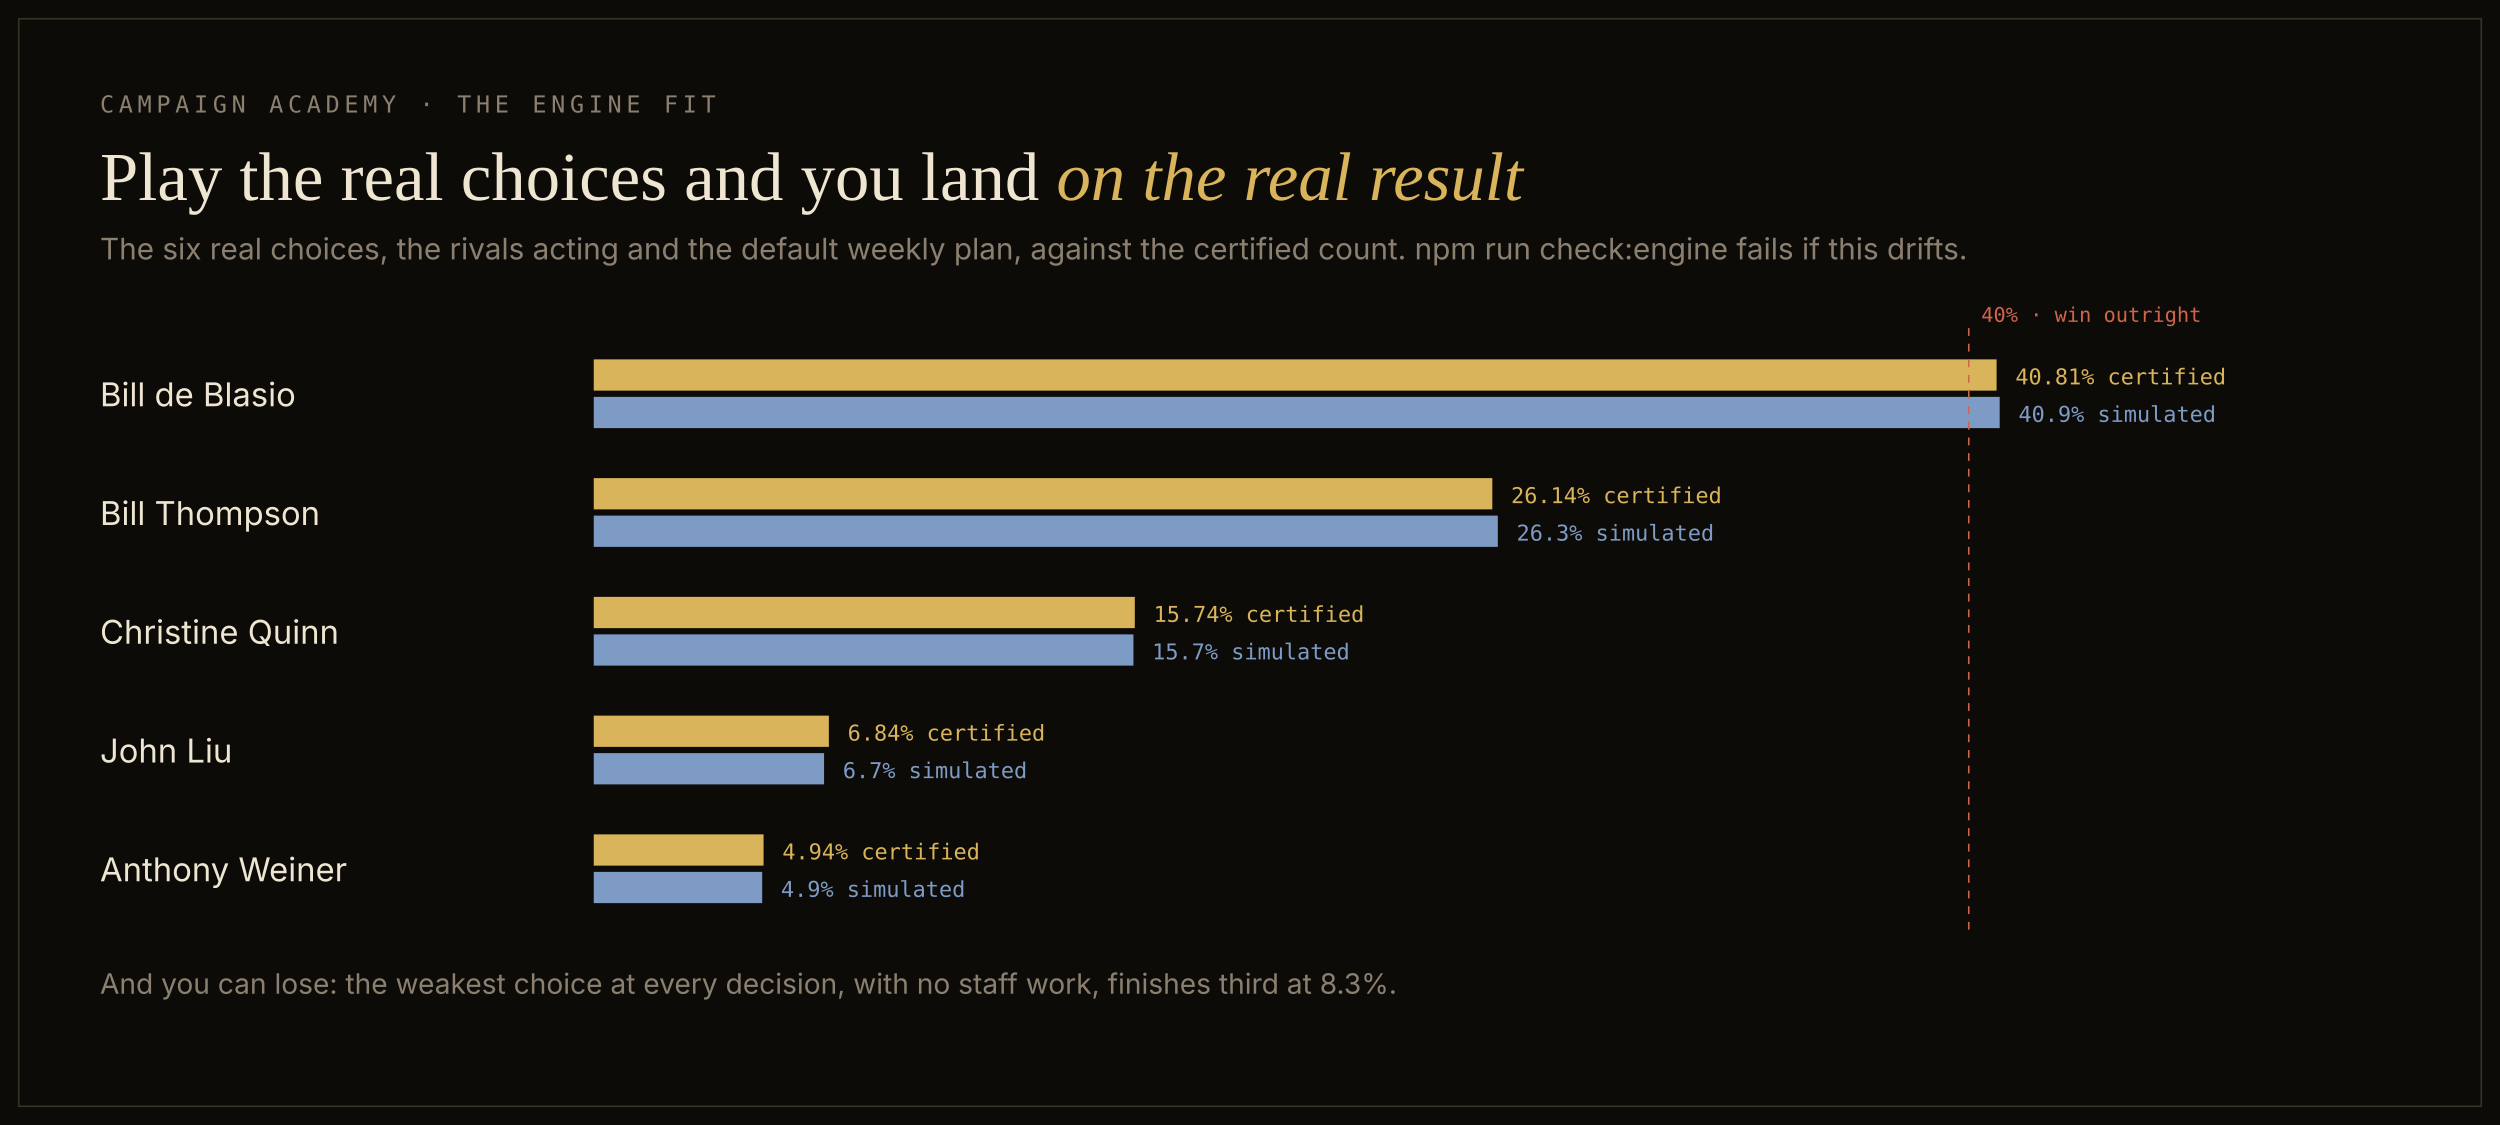
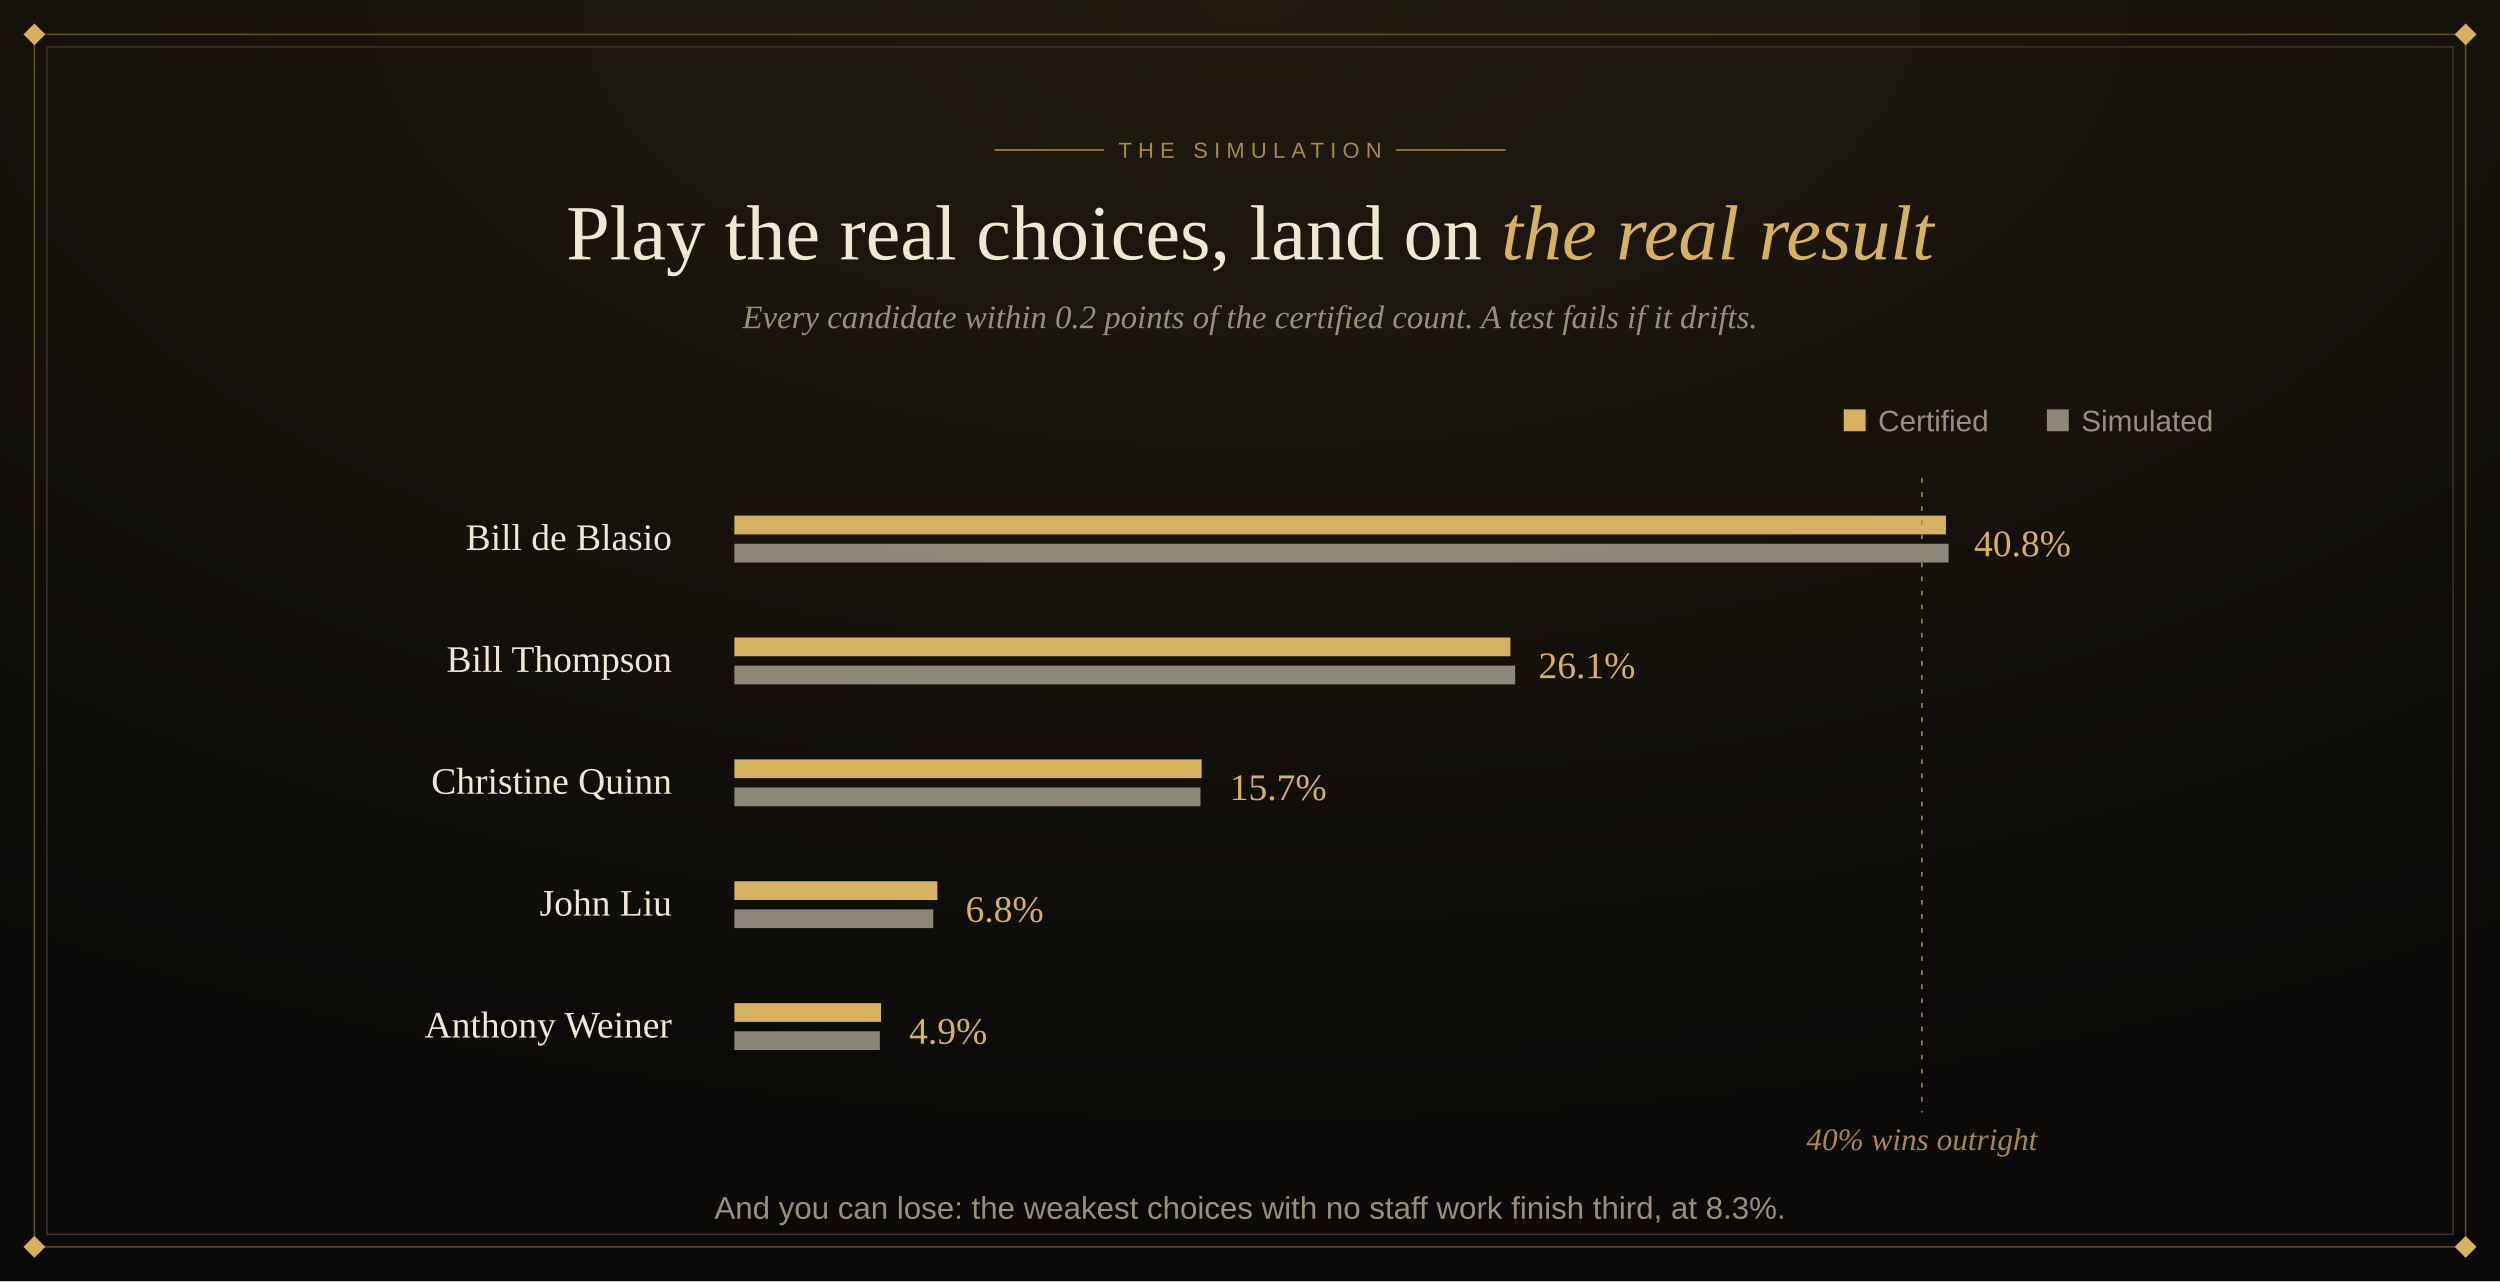
- <svg xmlns="http://www.w3.org/2000/svg" viewBox="0 0 1600 720" width="1600" height="720">
+ <svg xmlns="http://www.w3.org/2000/svg" viewBox="0 0 1600 820" width="1600" height="820">
  <defs>
-     <marker id="a" viewBox="0 0 10 10" refX="9" refY="5" markerWidth="7" markerHeight="7" orient="auto-start-reverse">
-       <path d="M0,0 L10,5 L0,10 z" fill="#d9b45a" />
-     </marker>
-     <marker id="am" viewBox="0 0 10 10" refX="9" refY="5" markerWidth="7" markerHeight="7" orient="auto-start-reverse">
-       <path d="M0,0 L10,5 L0,10 z" fill="#8b8070" />
-     </marker>
-     <marker id="ab" viewBox="0 0 10 10" refX="9" refY="5" markerWidth="7" markerHeight="7" orient="auto-start-reverse">
-       <path d="M0,0 L10,5 L0,10 z" fill="#7d9bc4" />
-     </marker>
-     <marker id="ar" viewBox="0 0 10 10" refX="9" refY="5" markerWidth="7" markerHeight="7" orient="auto-start-reverse">
-       <path d="M0,0 L10,5 L0,10 z" fill="#d0654a" />
+     <radialGradient id="glow" cx="50%" cy="0%" r="90%">
+       <stop offset="0" stop-color="#211b10" />
+       <stop offset="1" stop-color="#0b0a08" />
+     </radialGradient>
+     <marker id="h" viewBox="0 0 12 12" refX="10" refY="6" markerWidth="9" markerHeight="9" orient="auto-start-reverse">
+       <path d="M2,2 L10,6 L2,10" fill="none" stroke="#d6b25e" stroke-width="1.4" />
    </marker>
  </defs>
-   <rect width="1600" height="720" fill="#0d0b08" />
-   <rect x="12" y="12" width="1576" height="696" fill="none" stroke="#3a3224" />
-   <text x="64" y="72" font-family="ui-monospace, SFMono-Regular, Menlo, Consolas, monospace" font-size="15" letter-spacing="3" fill="#8b8070">CAMPAIGN ACADEMY · THE ENGINE FIT</text>
-   <text x="64" y="128" font-family="Georgia, 'Times New Roman', serif" font-size="44" fill="#efe6d2">Play the real choices and you land <tspan font-style="italic" fill="#d9b45a">on the real result</tspan>
+   <rect width="1600" height="820" fill="url(#glow)" />
+   <rect x="22" y="22" width="1556" height="776" fill="none" stroke="#5e4d27" />
+   <rect x="30" y="30" width="1540" height="760" fill="none" stroke="#3b3324" />
+   <path d="M22,15 L29,22 L22,29 L15,22 z" fill="#d6b25e" />
+   <path d="M1578,15 L1585,22 L1578,29 L1571,22 z" fill="#d6b25e" />
+   <path d="M22,791 L29,798 L22,805 L15,798 z" fill="#d6b25e" />
+   <path d="M1578,791 L1585,798 L1578,805 L1571,798 z" fill="#d6b25e" />
+   <line x1="636.5" y1="96" x2="706.5" y2="96" stroke="#a88a45" />
+   <line x1="893.5" y1="96" x2="963.5" y2="96" stroke="#a88a45" />
+   <text x="800" y="101" text-anchor="middle" font-family="'Helvetica Neue', 'Segoe UI', Arial, sans-serif" font-size="14" letter-spacing="4" fill="#a88a45">THE SIMULATION</text>
+   <text x="800" y="166" text-anchor="middle" font-family="Georgia, 'Times New Roman', serif" font-size="50" fill="#f1e8d4">Play the real choices, land on <tspan font-style="italic" fill="#d6b25e">the real result</tspan>
  </text>
-   <text x="64" y="166" font-family="'Segoe UI', Inter, Helvetica, Arial, sans-serif" font-size="19" fill="#8b8070">The six real choices, the rivals acting and the default weekly plan, against the certified count. npm run check:engine fails if this drifts.</text>
-   <text x="64" y="260" text-anchor="start" font-family="'Segoe UI', Inter, Helvetica, Arial, sans-serif" font-size="21" font-weight="400" fill="#efe6d2">Bill de Blasio</text>
-   <rect x="380" y="230" width="897.82" height="20" fill="#d9b45a" />
-   <rect x="380" y="254" width="899.8" height="20" fill="#7d9bc4" />
-   <text x="1289.82" y="246" text-anchor="start" font-family="ui-monospace, SFMono-Regular, Menlo, Consolas, monospace" font-size="14" font-weight="400" fill="#d9b45a">40.81% certified</text>
-   <text x="1291.8" y="270" text-anchor="start" font-family="ui-monospace, SFMono-Regular, Menlo, Consolas, monospace" font-size="14" font-weight="400" fill="#7d9bc4">40.9% simulated</text>
-   <text x="64" y="336" text-anchor="start" font-family="'Segoe UI', Inter, Helvetica, Arial, sans-serif" font-size="21" font-weight="400" fill="#efe6d2">Bill Thompson</text>
-   <rect x="380" y="306" width="575.08" height="20" fill="#d9b45a" />
-   <rect x="380" y="330" width="578.6" height="20" fill="#7d9bc4" />
-   <text x="967.08" y="322" text-anchor="start" font-family="ui-monospace, SFMono-Regular, Menlo, Consolas, monospace" font-size="14" font-weight="400" fill="#d9b45a">26.14% certified</text>
-   <text x="970.6" y="346" text-anchor="start" font-family="ui-monospace, SFMono-Regular, Menlo, Consolas, monospace" font-size="14" font-weight="400" fill="#7d9bc4">26.3% simulated</text>
-   <text x="64" y="412" text-anchor="start" font-family="'Segoe UI', Inter, Helvetica, Arial, sans-serif" font-size="21" font-weight="400" fill="#efe6d2">Christine Quinn</text>
-   <rect x="380" y="382" width="346.28" height="20" fill="#d9b45a" />
-   <rect x="380" y="406" width="345.4" height="20" fill="#7d9bc4" />
-   <text x="738.28" y="398" text-anchor="start" font-family="ui-monospace, SFMono-Regular, Menlo, Consolas, monospace" font-size="14" font-weight="400" fill="#d9b45a">15.74% certified</text>
-   <text x="737.4" y="422" text-anchor="start" font-family="ui-monospace, SFMono-Regular, Menlo, Consolas, monospace" font-size="14" font-weight="400" fill="#7d9bc4">15.7% simulated</text>
-   <text x="64" y="488" text-anchor="start" font-family="'Segoe UI', Inter, Helvetica, Arial, sans-serif" font-size="21" font-weight="400" fill="#efe6d2">John Liu</text>
-   <rect x="380" y="458" width="150.48" height="20" fill="#d9b45a" />
-   <rect x="380" y="482" width="147.4" height="20" fill="#7d9bc4" />
-   <text x="542.48" y="474" text-anchor="start" font-family="ui-monospace, SFMono-Regular, Menlo, Consolas, monospace" font-size="14" font-weight="400" fill="#d9b45a">6.84% certified</text>
-   <text x="539.4" y="498" text-anchor="start" font-family="ui-monospace, SFMono-Regular, Menlo, Consolas, monospace" font-size="14" font-weight="400" fill="#7d9bc4">6.7% simulated</text>
-   <text x="64" y="564" text-anchor="start" font-family="'Segoe UI', Inter, Helvetica, Arial, sans-serif" font-size="21" font-weight="400" fill="#efe6d2">Anthony Weiner</text>
-   <rect x="380" y="534" width="108.68" height="20" fill="#d9b45a" />
-   <rect x="380" y="558" width="107.8" height="20" fill="#7d9bc4" />
-   <text x="500.68" y="550" text-anchor="start" font-family="ui-monospace, SFMono-Regular, Menlo, Consolas, monospace" font-size="14" font-weight="400" fill="#d9b45a">4.94% certified</text>
-   <text x="499.8" y="574" text-anchor="start" font-family="ui-monospace, SFMono-Regular, Menlo, Consolas, monospace" font-size="14" font-weight="400" fill="#7d9bc4">4.9% simulated</text>
-   <line x1="1260" y1="210" x2="1260" y2="600" stroke="#d0654a" stroke-dasharray="5 5" />
-   <text x="1268" y="206" text-anchor="start" font-family="ui-monospace, SFMono-Regular, Menlo, Consolas, monospace" font-size="13" font-weight="400" fill="#d0654a">40% · win outright</text>
-   <text x="64" y="636" text-anchor="start" font-family="'Segoe UI', Inter, Helvetica, Arial, sans-serif" font-size="18" font-weight="400" fill="#8b8070">And you can lose: the weakest choice at every decision, with no staff work, finishes third at 8.3%.</text>
+   <text x="800" y="210" text-anchor="middle" font-family="Georgia, 'Times New Roman', serif" font-style="italic" font-size="21" fill="#9a8f7a">Every candidate within 0.2 points of the certified count. A test fails if it drifts.</text>
+   <rect x="1180" y="262" width="14" height="14" fill="#d6b25e" />
+   <text x="1202" y="276" text-anchor="start" font-family="'Helvetica Neue', 'Segoe UI', Arial, sans-serif" font-size="19" fill="#9a8f7a">Certified</text>
+   <rect x="1310" y="262" width="14" height="14" fill="#f1e8d4" fill-opacity=".55" />
+   <text x="1332" y="276" text-anchor="start" font-family="'Helvetica Neue', 'Segoe UI', Arial, sans-serif" font-size="19" fill="#9a8f7a">Simulated</text>
+   <text x="430" y="352" text-anchor="end" font-family="Georgia, 'Times New Roman', serif" font-size="24" fill="#f1e8d4">Bill de Blasio</text>
+   <rect x="470" y="330" width="775.39" height="12" fill="#d6b25e" />
+   <rect x="470" y="348" width="777.1" height="12" fill="#f1e8d4" fill-opacity=".55" />
+   <text x="1263.39" y="356" text-anchor="start" font-family="Georgia, 'Times New Roman', serif" font-size="24" fill="#d6b25e">40.8%</text>
+   <text x="430" y="430" text-anchor="end" font-family="Georgia, 'Times New Roman', serif" font-size="24" fill="#f1e8d4">Bill Thompson</text>
+   <rect x="470" y="408" width="496.66" height="12" fill="#d6b25e" />
+   <rect x="470" y="426" width="499.7" height="12" fill="#f1e8d4" fill-opacity=".55" />
+   <text x="984.66" y="434" text-anchor="start" font-family="Georgia, 'Times New Roman', serif" font-size="24" fill="#d6b25e">26.1%</text>
+   <text x="430" y="508" text-anchor="end" font-family="Georgia, 'Times New Roman', serif" font-size="24" fill="#f1e8d4">Christine Quinn</text>
+   <rect x="470" y="486" width="299.06" height="12" fill="#d6b25e" />
+   <rect x="470" y="504" width="298.3" height="12" fill="#f1e8d4" fill-opacity=".55" />
+   <text x="787.06" y="512" text-anchor="start" font-family="Georgia, 'Times New Roman', serif" font-size="24" fill="#d6b25e">15.7%</text>
+   <text x="430" y="586" text-anchor="end" font-family="Georgia, 'Times New Roman', serif" font-size="24" fill="#f1e8d4">John Liu</text>
+   <rect x="470" y="564" width="129.96" height="12" fill="#d6b25e" />
+   <rect x="470" y="582" width="127.3" height="12" fill="#f1e8d4" fill-opacity=".55" />
+   <text x="617.96" y="590" text-anchor="start" font-family="Georgia, 'Times New Roman', serif" font-size="24" fill="#d6b25e">6.8%</text>
+   <text x="430" y="664" text-anchor="end" font-family="Georgia, 'Times New Roman', serif" font-size="24" fill="#f1e8d4">Anthony Weiner</text>
+   <rect x="470" y="642" width="93.86" height="12" fill="#d6b25e" />
+   <rect x="470" y="660" width="93.1" height="12" fill="#f1e8d4" fill-opacity=".55" />
+   <text x="581.86" y="668" text-anchor="start" font-family="Georgia, 'Times New Roman', serif" font-size="24" fill="#d6b25e">4.9%</text>
+   <line x1="1230" y1="306" x2="1230" y2="712" stroke="#a88a45" stroke-dasharray="3 6" />
+   <text x="1230" y="736" text-anchor="middle" font-family="Georgia, 'Times New Roman', serif" font-size="20" font-style="italic" fill="#a88a45">40% wins outright</text>
+   <text x="800" y="780" text-anchor="middle" font-family="'Helvetica Neue', 'Segoe UI', Arial, sans-serif" font-size="20" fill="#9a8f7a">And you can lose: the weakest choices with no staff work finish third, at 8.3%.</text>
</svg>
